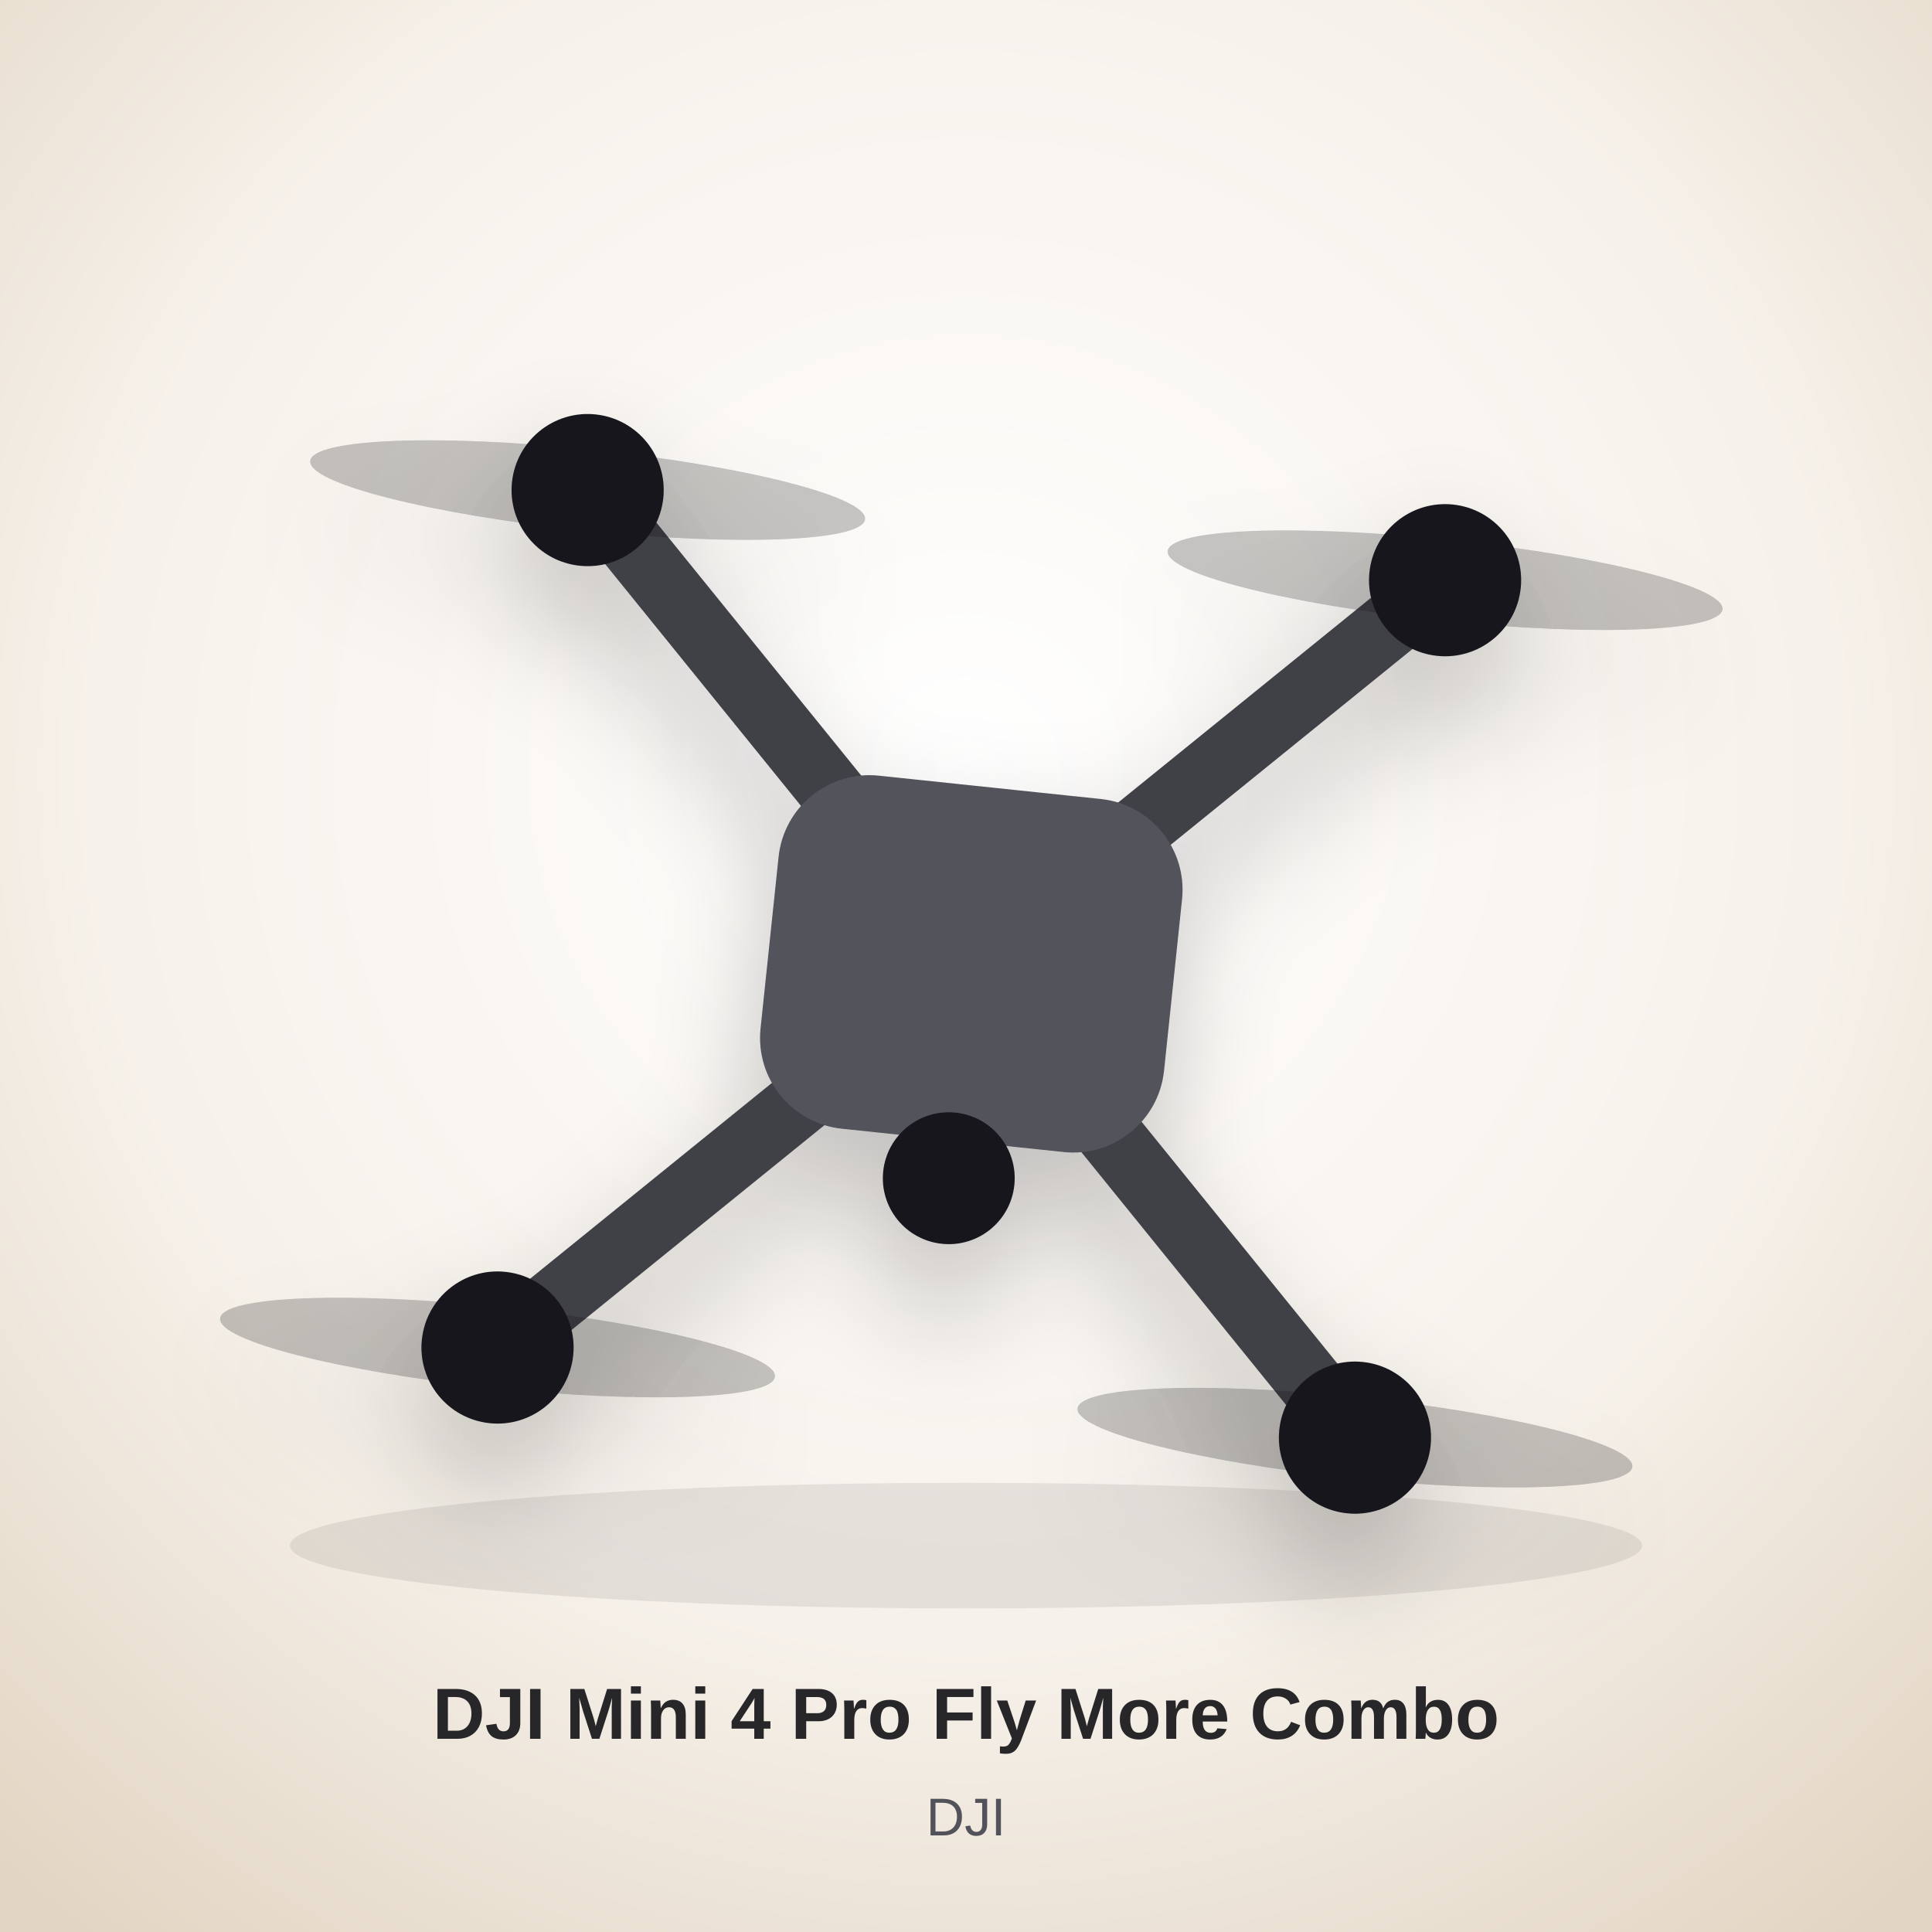
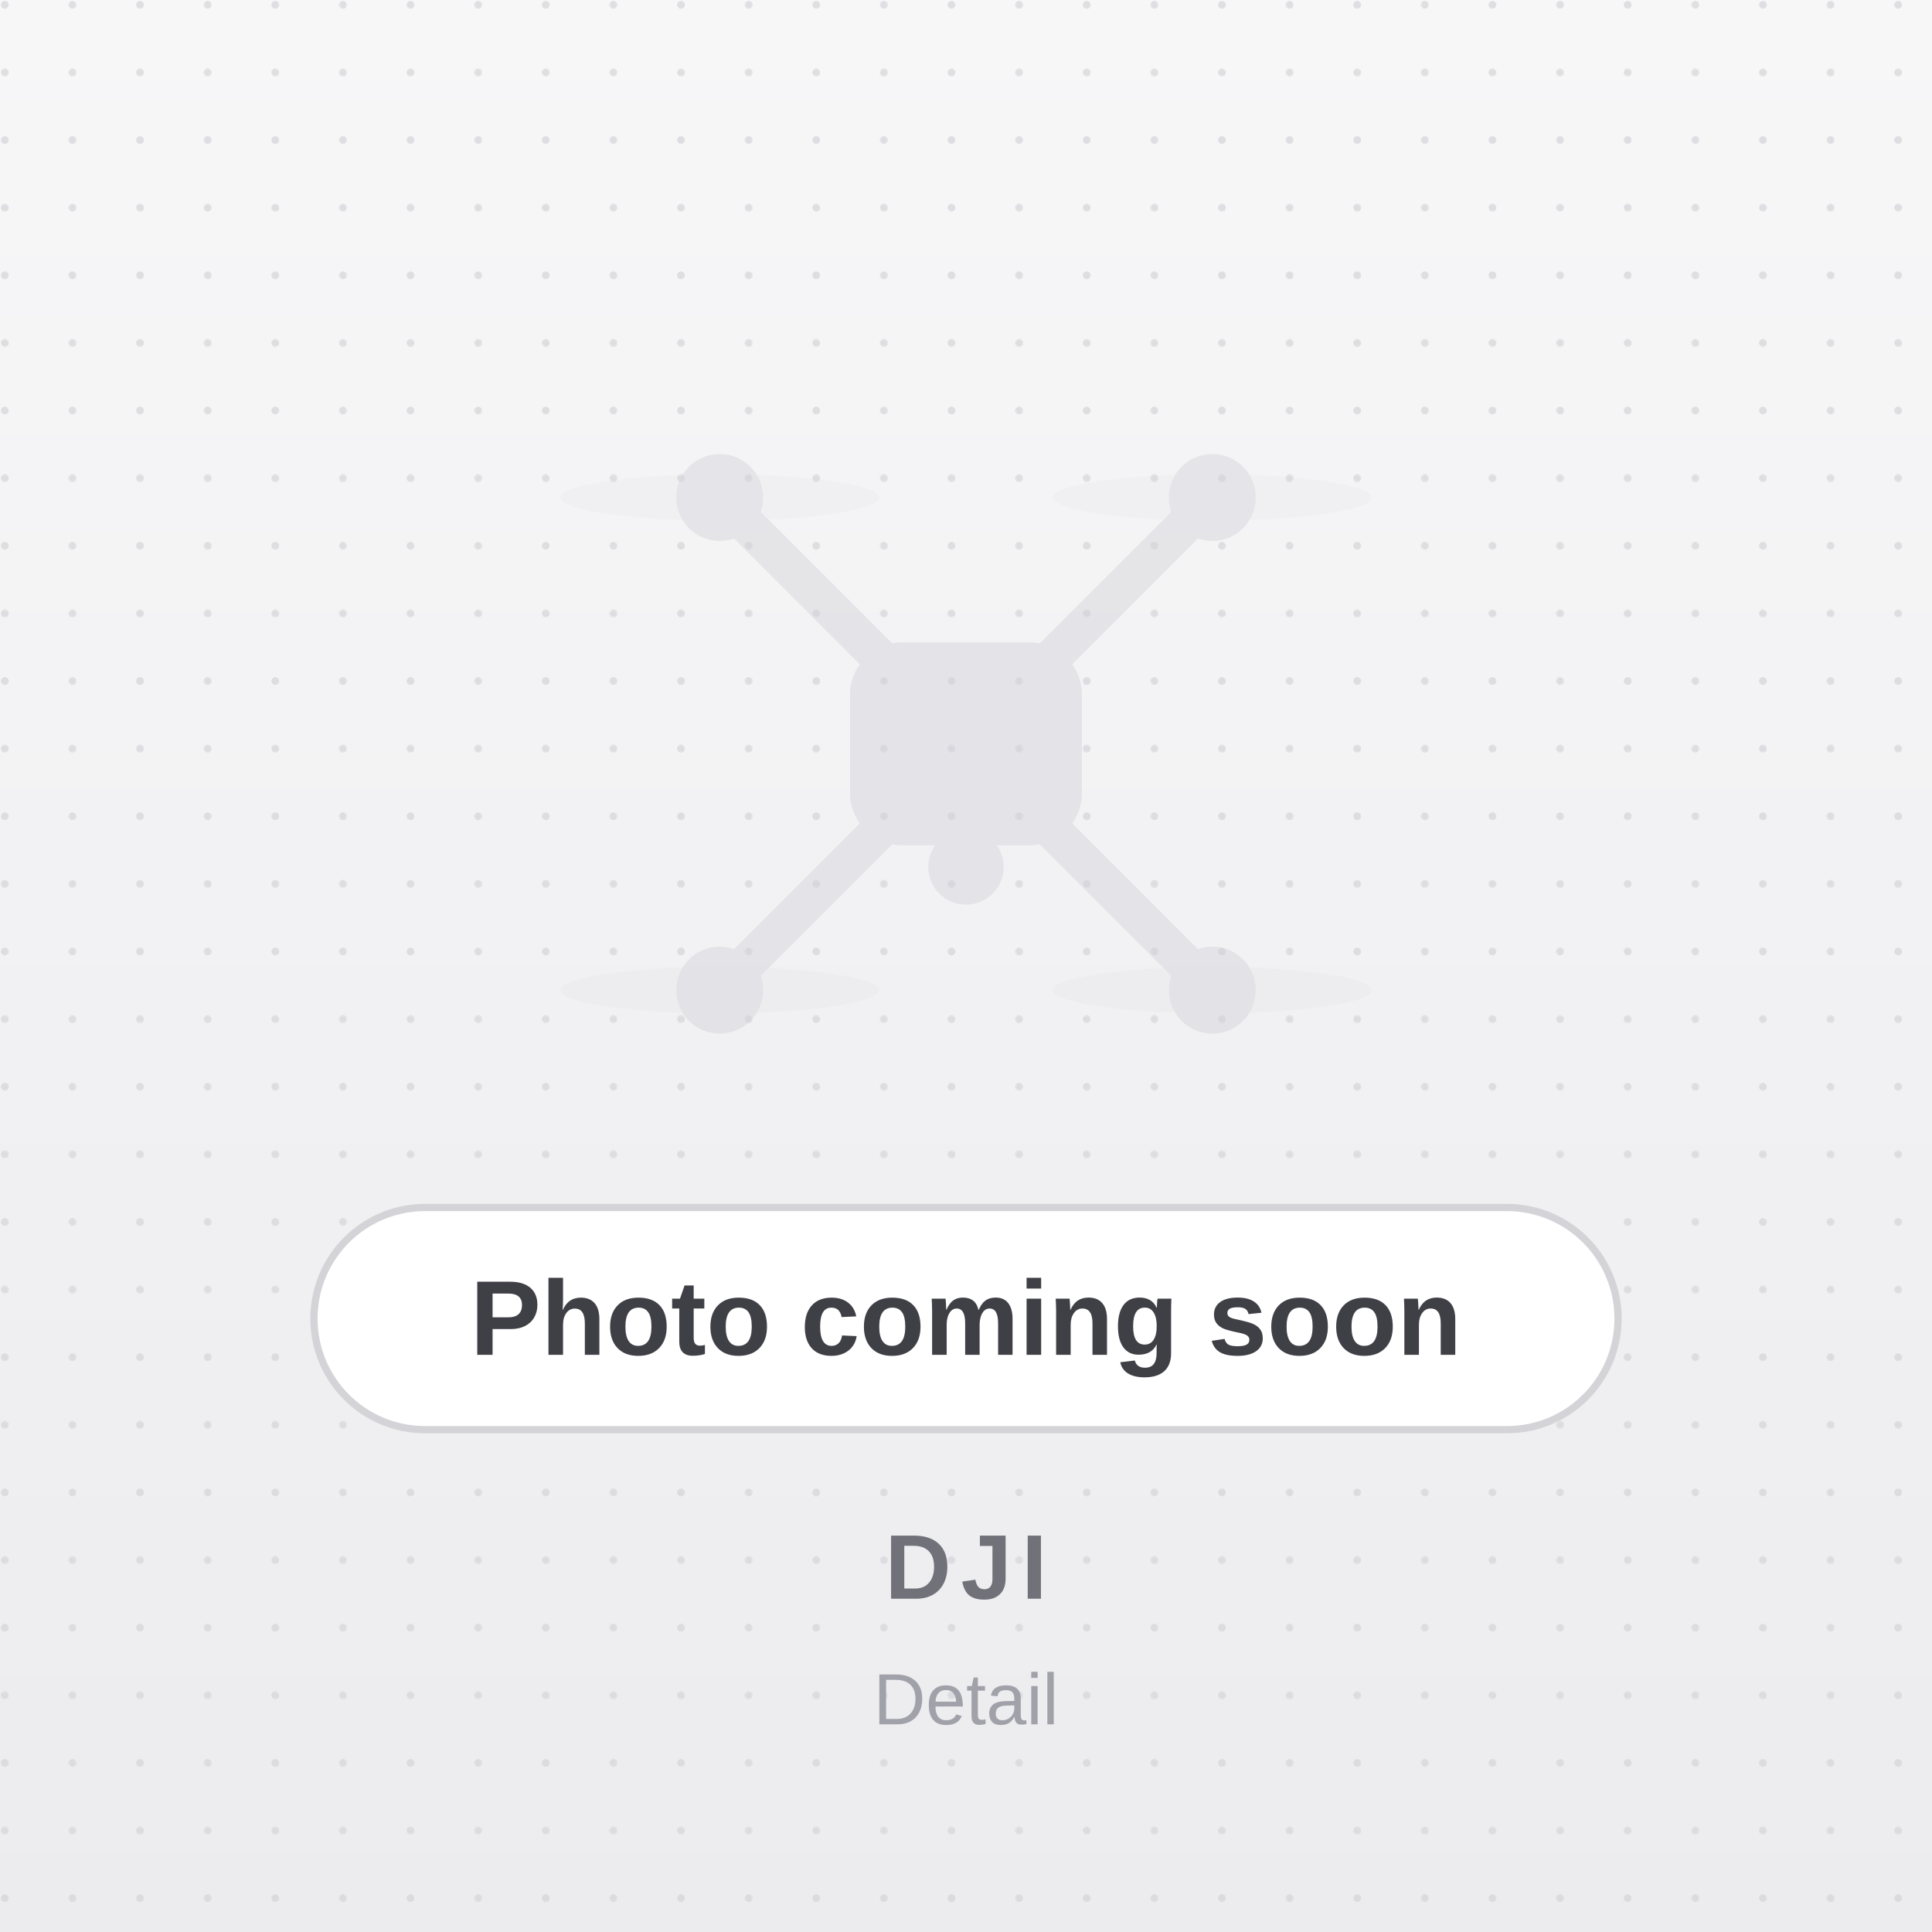
- <svg xmlns="http://www.w3.org/2000/svg" viewBox="0 0 800 800" width="800" height="800" role="img" aria-label="DJI Mini 4 Pro Fly More Combo">
+ <svg xmlns="http://www.w3.org/2000/svg" viewBox="0 0 800 800" width="800" height="800" role="img" aria-label="DJI Mini 4 Pro Fly More Combo – photo coming soon">
  <defs>
-     <radialGradient id="bg" cx="50%" cy="40%" r="75%">
-       <stop offset="0%" stop-color="#ffffff" />
-       <stop offset="60%" stop-color="#f6f1ea" />
-       <stop offset="100%" stop-color="#e2d5c3" />
-     </radialGradient>
-     <filter id="sh" x="-20%" y="-20%" width="140%" height="160%">
-       <feDropShadow dx="0" dy="24" stdDeviation="22" flood-color="#000" flood-opacity=".22" />
+     <linearGradient id="bg" x1="0" y1="0" x2="0" y2="1">
+       <stop offset="0%" stop-color="#f7f7f8" />
+       <stop offset="100%" stop-color="#ececef" />
+     </linearGradient>
+     <pattern id="dots" width="28" height="28" patternUnits="userSpaceOnUse">
+       <circle cx="2" cy="2" r="1.6" fill="#d4d4d8" />
+     </pattern>
+     <filter id="ghost">
+       <feColorMatrix type="matrix" values="0 0 0 0 0.63  0 0 0 0 0.63  0 0 0 0 0.67  0 0 0 1 0" />
    </filter>
  </defs>
  <rect width="800" height="800" fill="url(#bg)" />
-   <ellipse cx="400" cy="640" rx="280" ry="26" fill="#000" opacity=".08" />
-   <g filter="url(#sh)" transform="translate(400 420) rotate(6) scale(1.05) translate(-400 -420)">
+   <rect width="800" height="800" fill="url(#dots)" opacity=".7" />
+   <g filter="url(#ghost)" opacity=".42" transform="translate(400 320) scale(.6) translate(-400 -420)">
    <g stroke="#3f3f46" stroke-width="26" stroke-linecap="round">
      <line x1="230" y1="230" x2="570" y2="570" />
      <line x1="570" y1="230" x2="230" y2="570" />
    </g>
-     <rect x="320" y="330" width="160" height="140" rx="36" fill="#52525b" />
+     <rect x="320" y="330" width="160" height="140" rx="36" fill="#000" />
    <circle cx="400" cy="485" r="26" fill="#18181b" />
    <circle cx="230" cy="230" r="30" fill="#18181b" />
    <ellipse cx="230" cy="230" rx="110" ry="16" fill="#18181b" opacity=".25" />
    <circle cx="570" cy="230" r="30" fill="#18181b" />
    <ellipse cx="570" cy="230" rx="110" ry="16" fill="#18181b" opacity=".25" />
    <circle cx="230" cy="570" r="30" fill="#18181b" />
    <ellipse cx="230" cy="570" rx="110" ry="16" fill="#18181b" opacity=".25" />
    <circle cx="570" cy="570" r="30" fill="#18181b" />
    <ellipse cx="570" cy="570" rx="110" ry="16" fill="#18181b" opacity=".25" />
  </g>
-   <text x="400" y="720" text-anchor="middle" font-family="Arial, Helvetica, sans-serif" font-size="30" font-weight="700" fill="#27272a">DJI Mini 4 Pro Fly More Combo</text>
-   <text x="400" y="760" text-anchor="middle" font-family="Arial, Helvetica, sans-serif" font-size="22" fill="#52525b">DJI</text>
+   <g font-family="Arial, Helvetica, sans-serif" text-anchor="middle">
+     <rect x="130" y="500" width="540" height="92" rx="46" fill="#ffffff" stroke="#d4d4d8" stroke-width="3" />
+     <text x="400" y="561" font-size="44" font-weight="700" fill="#3f3f46">Photo coming soon</text>
+     <text x="400" y="662" font-size="38" font-weight="700" letter-spacing="4" fill="#71717a">DJI</text>
+     <text x="400" y="714" font-size="30" fill="#a1a1aa">Detail</text>
+   </g>
</svg>
